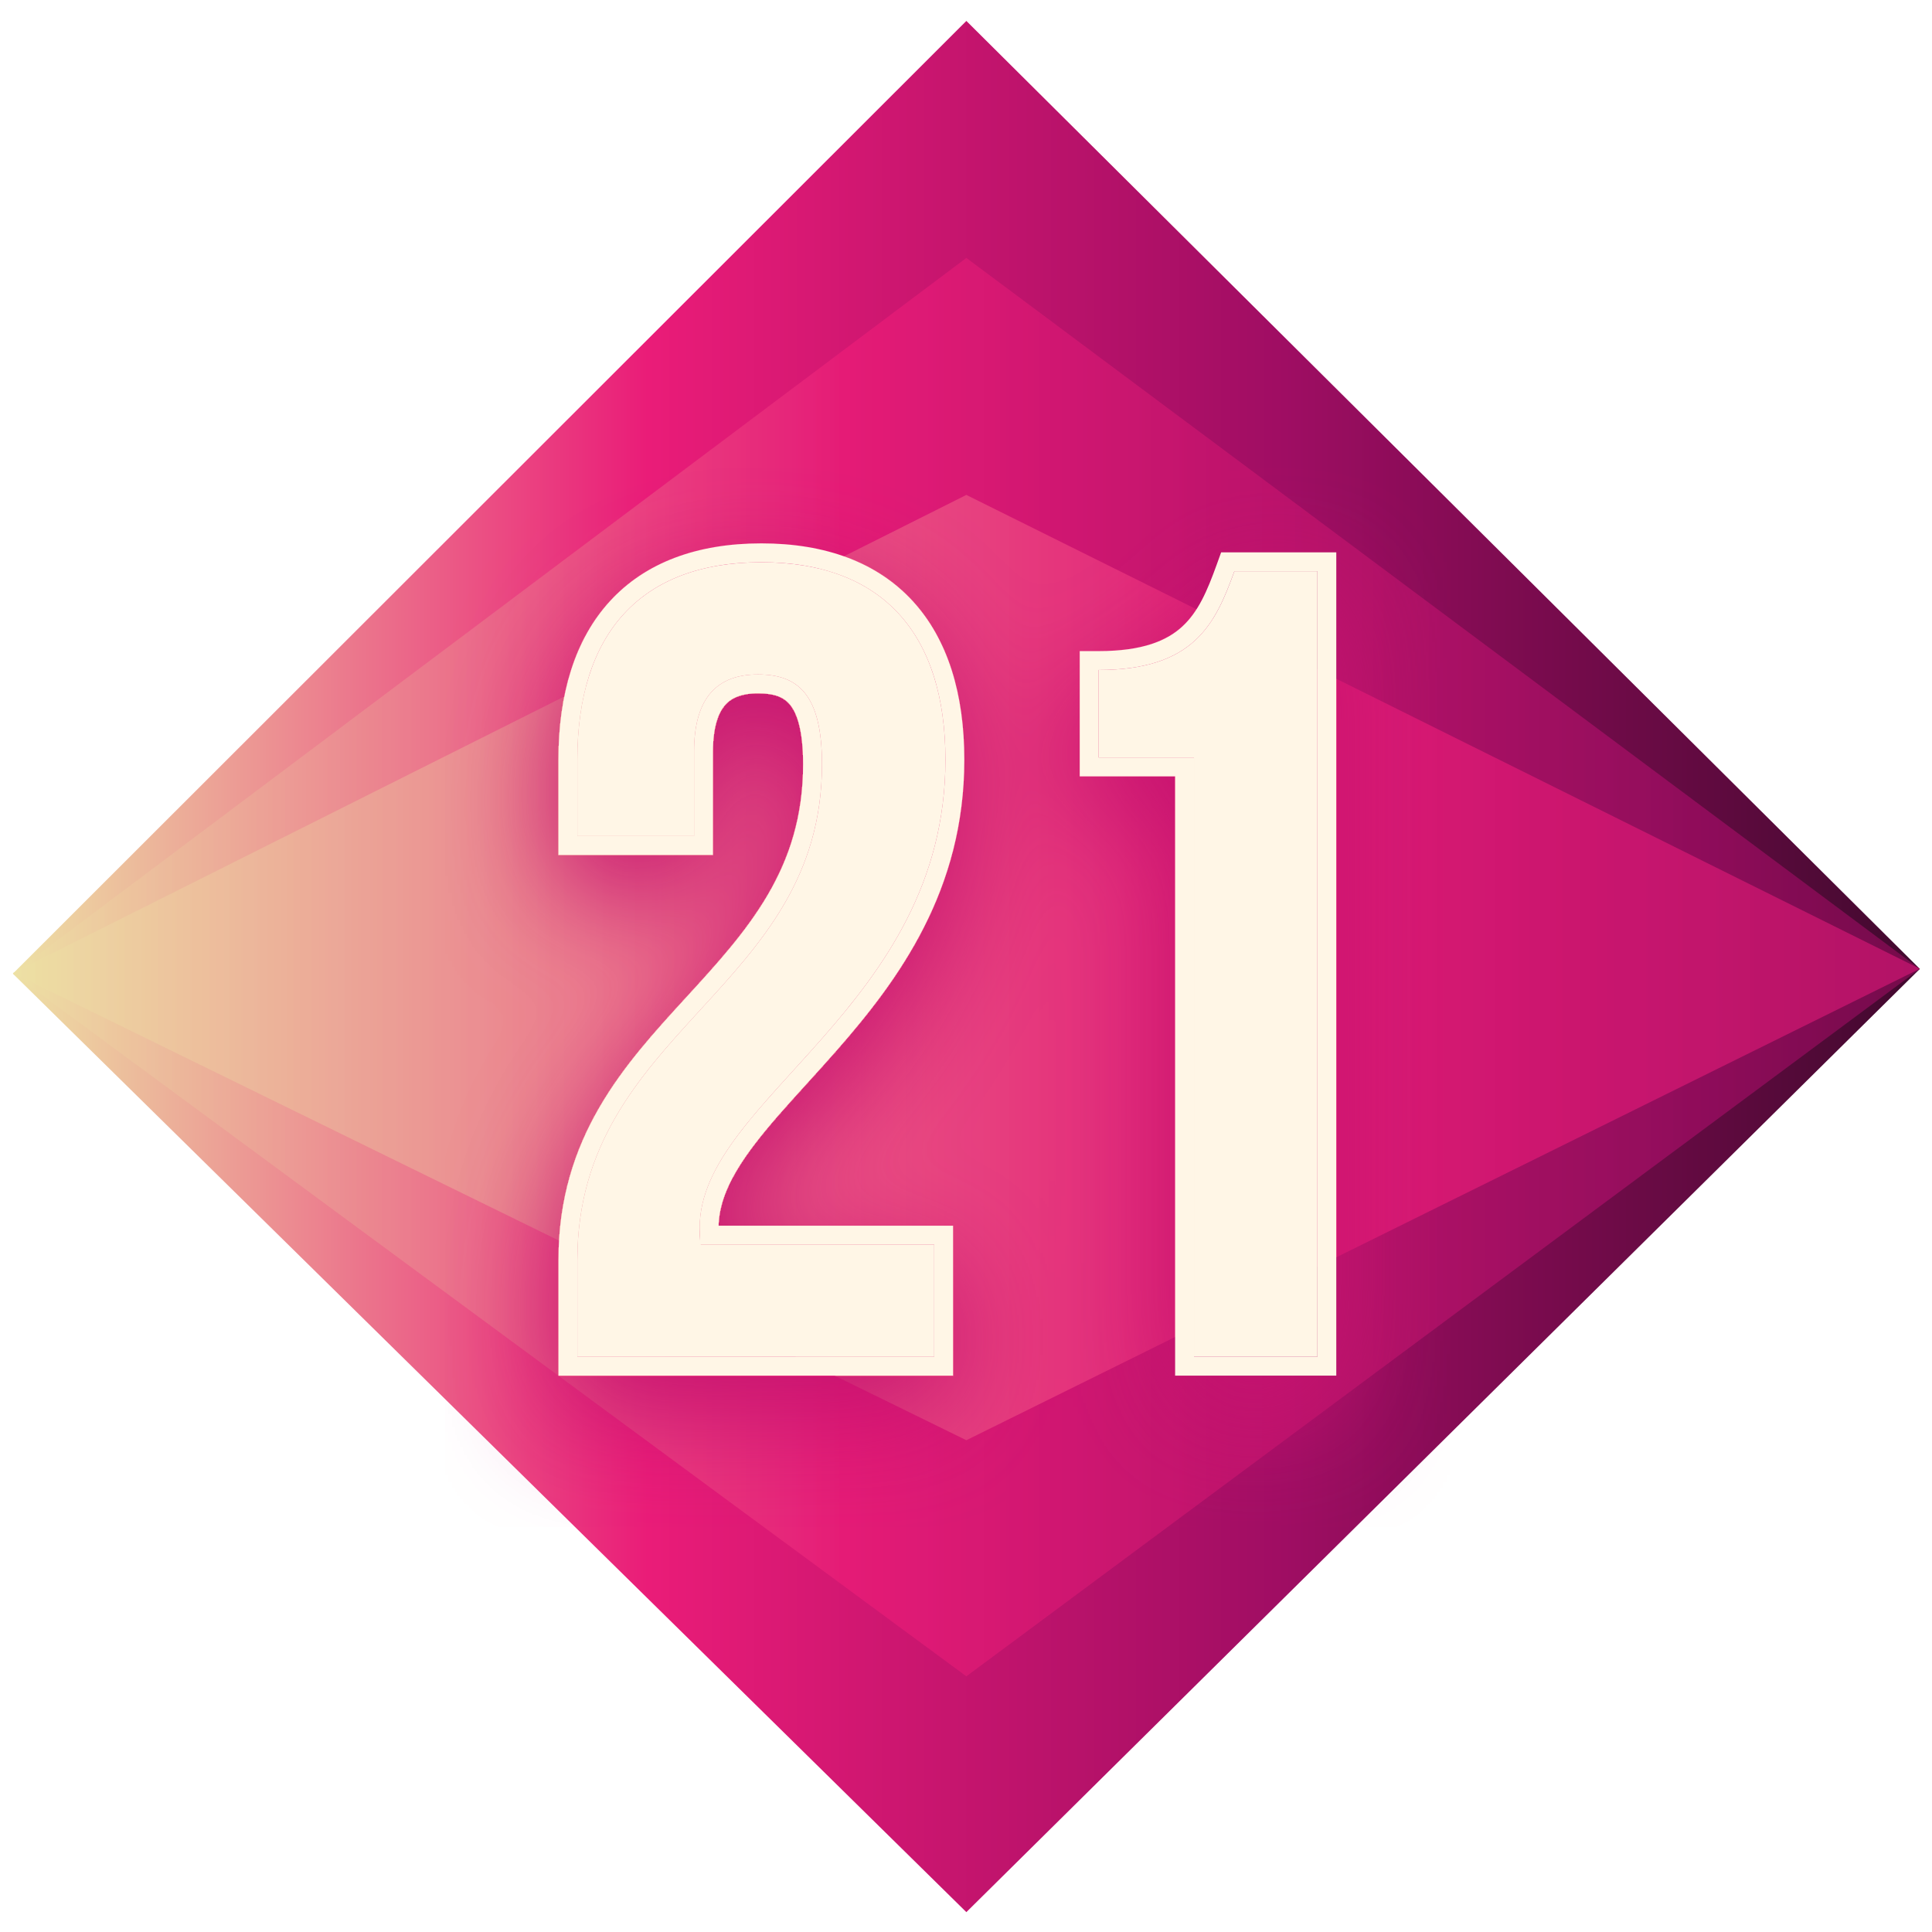
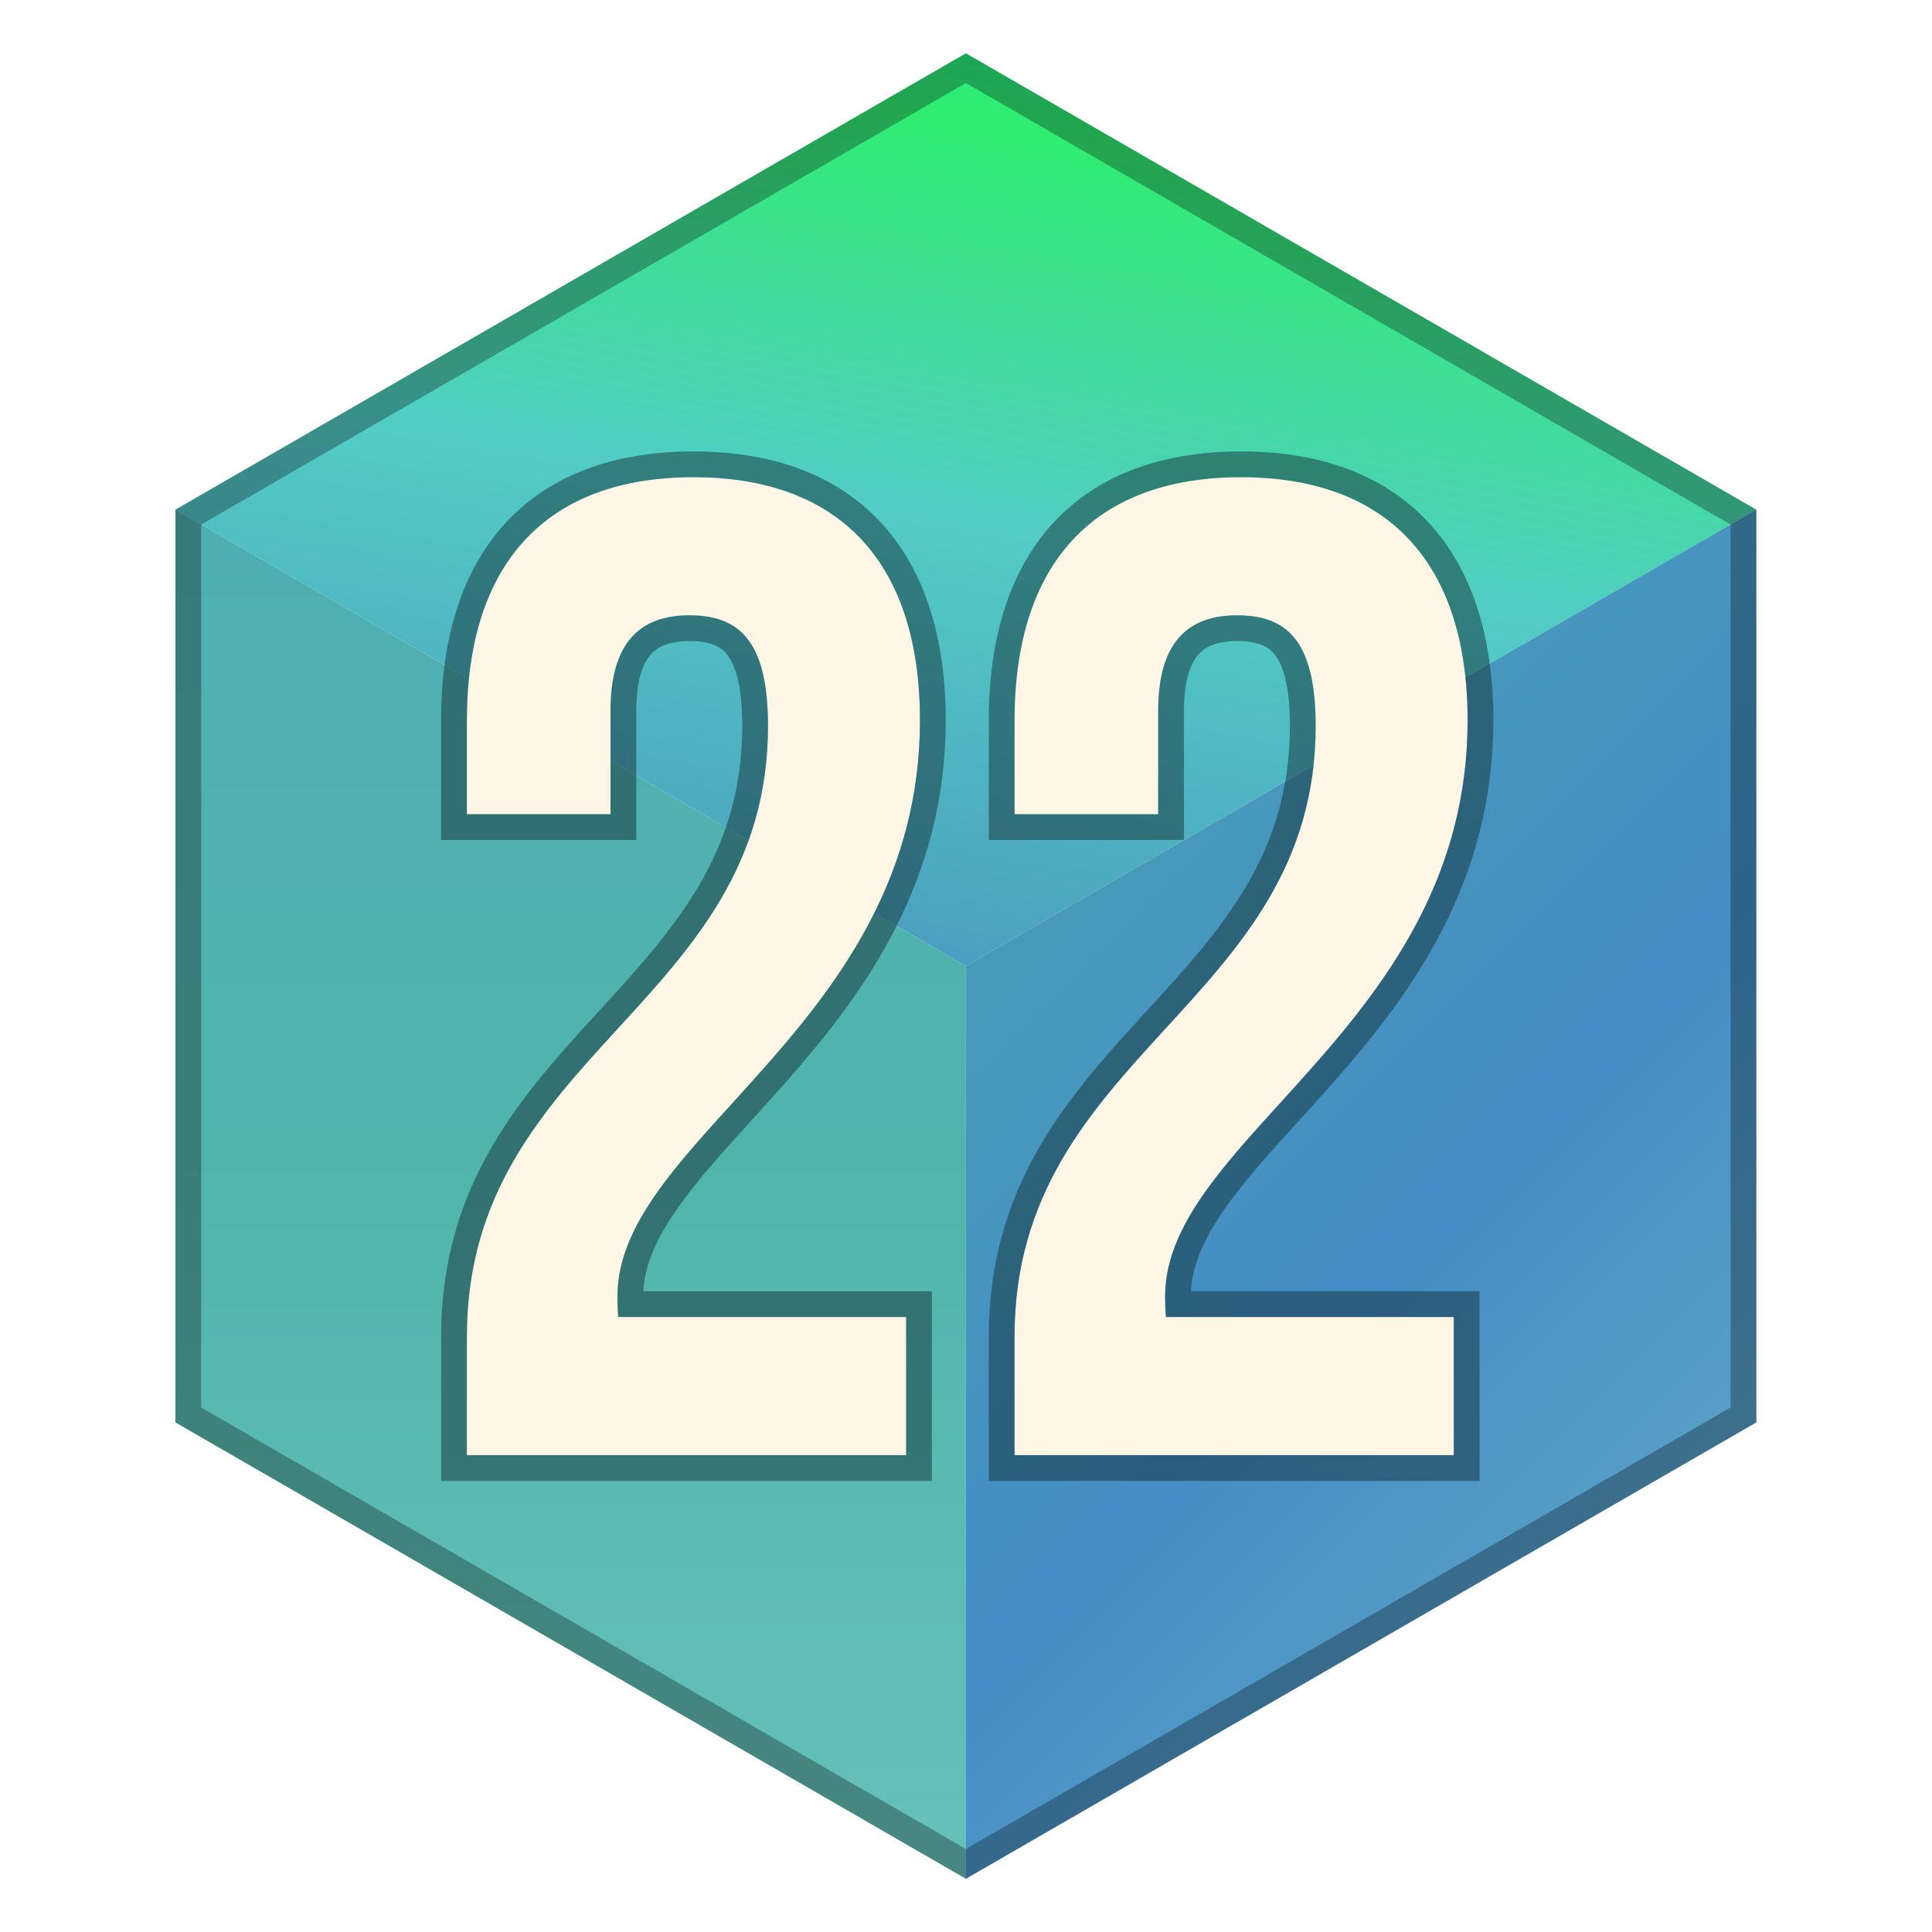
- <svg xmlns="http://www.w3.org/2000/svg" xmlns:xlink="http://www.w3.org/1999/xlink" fill="none" height="512" viewBox="0 0 512 512" width="512">
-   <filter id="a" color-interpolation-filters="sRGB" filterUnits="userSpaceOnUse" height="280.561" width="266.133" x="118" y="124">
-     <feFlood flood-opacity="0" result="BackgroundImageFix" />
-     <feColorMatrix in="SourceAlpha" result="hardAlpha" type="matrix" values="0 0 0 0 0 0 0 0 0 0 0 0 0 0 0 0 0 0 127 0" />
-     <feOffset dy="10" />
-     <feGaussianBlur stdDeviation="15" />
-     <feComposite in2="hardAlpha" operator="out" />
-     <feColorMatrix type="matrix" values="0 0 0 0 0.775 0 0 0 0 0.071 0 0 0 0 0.438 0 0 0 1 0" />
-     <feBlend in2="BackgroundImageFix" mode="normal" result="effect1_dropShadow_612_13" />
-     <feBlend in="SourceGraphic" in2="effect1_dropShadow_612_13" mode="normal" result="shape" />
-   </filter>
-   <linearGradient id="b">
-     <stop offset="0" stop-color="#ede1a4" />
-     <stop offset=".333" stop-color="#ea1c78" />
-     <stop offset=".667" stop-color="#9f0d63" />
-     <stop offset="1" stop-color="#41092e" />
-   </linearGradient>
-   <linearGradient id="c" gradientUnits="userSpaceOnUse" x1="3.41" x2="508.779" xlink:href="#b" y1="256.14" y2="256.14" />
-   <linearGradient id="d" gradientUnits="userSpaceOnUse" x1="3.41" x2="665.295" xlink:href="#b" y1="256.251" y2="256.251" />
-   <linearGradient id="e" gradientUnits="userSpaceOnUse" x1="3.293" x2="1014.48" xlink:href="#b" y1="256.225" y2="256.225" />
-   <mask id="f" height="377" maskUnits="userSpaceOnUse" width="506" x="3" y="68">
-     <path d="m256.094 68.352-252.684 189.68 252.684 186.211 252.685-187.472z" fill="#c4c4c4" />
-   </mask>
-   <mask id="g" height="251" maskUnits="userSpaceOnUse" width="506" x="3" y="131">
-     <path d="m256.094 131.157-252.684 126.695 252.684 123.822 252.685-124.943z" fill="#c4c4c4" />
-   </mask>
-   <path d="m256.094 5.546-252.684 252.486 252.684 248.703 252.685-249.964z" fill="url(#c)" />
-   <g mask="url(#f)">
-     <path d="m3.41 5.545h661.885v501.413h-661.885z" fill="url(#d)" />
-   </g>
-   <g mask="url(#g)">
-     <path d="m3.293 5.519h1011.187v501.412h-1011.187z" fill="url(#e)" />
-   </g>
-   <g filter="url(#a)">
-     <path d="m217.834 202.532c0 60.076-64.834 70.187-64.834 131.452v25.577h94.574v-29.74h-61.86c-.297-1.487-.297-2.974-.297-4.461 0-34.202 65.131-58.589 65.131-124.017 0-33.309-16.654-52.343-48.774-52.343-32.119 0-48.774 19.034-48.774 52.343v20.223h30.93v-22.305c0-14.87 6.543-20.521 16.952-20.521s16.952 5.056 16.952 23.792z" fill="#fff6e6" />
-     <path d="m291.139 200.748h25.279v158.813h32.714v-208.182h-22.007c-5.056 13.978-10.707 26.172-35.986 26.172z" fill="#fff6e6" />
-     <path d="m150.5 359.561v2.5h2.5 94.574 2.5v-2.5-29.74-2.5h-2.5-59.63c-.025-.609-.027-1.255-.027-1.961 0-7.735 3.678-15.131 9.675-23.103 4.072-5.415 9.022-10.862 14.355-16.732 2.567-2.825 5.224-5.749 7.914-8.814 16.389-18.671 33.187-41.714 33.187-75.368 0-17.04-4.26-30.818-12.999-40.352-8.773-9.57-21.715-14.491-38.275-14.491s-29.502 4.921-38.275 14.491c-8.739 9.534-12.999 23.312-12.999 40.352v20.223 2.5h2.5 30.93 2.5v-2.5-22.305c0-7.125 1.574-11.54 3.933-14.167 2.309-2.572 5.757-3.854 10.519-3.854 4.816 0 8.168 1.159 10.441 3.949 2.386 2.93 4.011 8.161 4.011 17.343 0 28.918-15.464 45.8-31.688 63.513l-.073.079c-16.187 17.672-33.073 36.163-33.073 67.86zm138.139-158.813v2.5h2.5 22.779v156.313 2.5h2.5 32.714 2.5v-2.5-208.182-2.5h-2.5-22.007-1.755l-.596 1.65c-2.536 7.01-5.047 13.003-9.753 17.339-4.605 4.244-11.655 7.183-23.882 7.183h-2.5v2.5z" stroke="#fff6e6" stroke-width="5" />
-   </g>
+ <svg xmlns="http://www.w3.org/2000/svg" width="750" height="750" viewBox="0 0 750 750" fill="none">
+   <path d="M374.952 375.008L68.103 197.849V552.168L374.952 729.326V375.008Z" fill="#50B1B2" />
+   <path d="M374.952 375.008L68.103 197.849V552.168L374.952 729.326V375.008Z" fill="url(#paint0_linear_1_33)" fill-opacity="0.2" />
+   <path d="M68.103 197.849L374.952 375.008L681.801 197.849L374.952 20.69L68.103 197.849Z" fill="url(#paint1_linear_1_33)" />
+   <path d="M374.951 729.326L681.8 552.168V197.849L374.951 375.008V729.326Z" fill="#4690C3" />
+   <path d="M374.951 729.326L681.8 552.168V197.849L374.951 375.008V729.326Z" fill="url(#paint2_linear_1_33)" fill-opacity="0.2" />
+   <path d="M374.952 26.463L676.8 200.735V549.282L374.952 723.554L73.103 549.282V200.736L374.952 26.463Z" stroke="black" stroke-opacity="0.3" stroke-width="10" />
+   <path d="M298.137 281.766C298.137 390.083 181.242 408.314 181.242 518.775V564.89H351.759V511.268H240.226C239.69 508.587 239.69 505.906 239.69 503.225C239.69 441.56 357.121 397.59 357.121 279.621C357.121 219.565 327.093 185.247 269.182 185.247C211.27 185.247 181.242 219.565 181.242 279.621V316.084H237.008V275.868C237.008 249.057 248.805 238.869 267.573 238.869C286.341 238.869 298.137 247.985 298.137 281.766Z" fill="#FFF6E6" />
+   <path d="M510.74 281.766C510.74 390.083 393.844 408.314 393.844 518.775V564.89H564.362V511.268H452.828C452.292 508.587 452.292 505.906 452.292 503.225C452.292 441.56 569.724 397.59 569.724 279.621C569.724 219.565 539.696 185.247 481.784 185.247C423.872 185.247 393.844 219.565 393.844 279.621V316.084H449.611V275.868C449.611 249.057 461.408 238.869 480.175 238.869C498.943 238.869 510.74 247.985 510.74 281.766Z" fill="#FFF6E6" />
+   <path d="M176.242 564.89V569.89H181.242H351.759H356.759V564.89V511.268V506.268H351.759H244.721C244.692 505.323 244.69 504.319 244.69 503.225C244.69 489.44 251.244 476.212 262.034 461.866C269.364 452.122 278.262 442.328 287.868 431.757C292.501 426.658 297.298 421.378 302.163 415.835C331.732 382.148 362.121 340.486 362.121 279.621C362.121 248.823 354.422 223.845 338.554 206.534C322.621 189.152 299.138 180.247 269.182 180.247C239.225 180.247 215.743 189.152 199.809 206.534C183.941 223.845 176.242 248.823 176.242 279.621V316.084V321.084H181.242H237.008H242.008V316.084V275.868C242.008 263.083 244.835 255.264 248.973 250.654C253.014 246.153 259.075 243.869 267.573 243.869C276.18 243.869 282.05 245.937 286.016 250.807C290.211 255.957 293.137 265.246 293.137 281.766C293.137 333.713 265.371 364.026 236.098 395.985L236.002 396.089C206.821 427.947 176.242 461.415 176.242 518.775V564.89ZM388.844 564.89V569.89H393.844H564.362H569.362V564.89V511.268V506.268H564.362H457.324C457.294 505.323 457.292 504.319 457.292 503.225C457.292 489.44 463.847 476.212 474.637 461.866C481.966 452.122 490.864 442.328 500.47 431.757C505.103 426.658 509.9 421.378 514.766 415.835C544.334 382.148 574.724 340.486 574.724 279.621C574.724 248.823 567.024 223.845 551.156 206.534C535.223 189.152 511.741 180.247 481.784 180.247C451.827 180.247 428.345 189.152 412.411 206.534C396.544 223.845 388.844 248.823 388.844 279.621V316.084V321.084H393.844H449.611H454.611V316.084V275.868C454.611 263.083 457.438 255.264 461.576 250.654C465.617 246.153 471.677 243.869 480.175 243.869C488.782 243.869 494.652 245.937 498.618 250.807C502.813 255.957 505.74 265.246 505.74 281.766C505.74 333.713 477.974 364.026 448.701 395.985L448.605 396.089C419.424 427.947 388.844 461.415 388.844 518.775V564.89Z" stroke="#123036" stroke-opacity="0.5" stroke-width="10" />
+   <defs>
+     <linearGradient id="paint0_linear_1_33" x1="221.528" y1="197.849" x2="221.528" y2="729.326" gradientUnits="userSpaceOnUse">
+       <stop stop-color="#4D9EB0" />
+       <stop offset="0.479" stop-color="#51C092" />
+       <stop offset="1" stop-color="#BDFFDB" />
+     </linearGradient>
+     <linearGradient id="paint1_linear_1_33" x1="-24.616" y1="453.715" x2="78.96" y2="-162.057" gradientUnits="userSpaceOnUse">
+       <stop stop-color="#4D4AED" />
+       <stop offset="0.25" stop-color="#4CA3BF" />
+       <stop offset="0.5" stop-color="#52CCC5" />
+       <stop offset="0.75" stop-color="#2FED70" />
+       <stop offset="1" stop-color="#15E7C1" />
+     </linearGradient>
+     <linearGradient id="paint2_linear_1_33" x1="386.515" y1="388.017" x2="648.364" y2="649.866" gradientUnits="userSpaceOnUse">
+       <stop stop-color="#50C097" />
+       <stop offset="0.479" stop-color="#3A81CE" />
+       <stop offset="1" stop-color="#BCFEDA" />
+     </linearGradient>
+   </defs>
</svg>
